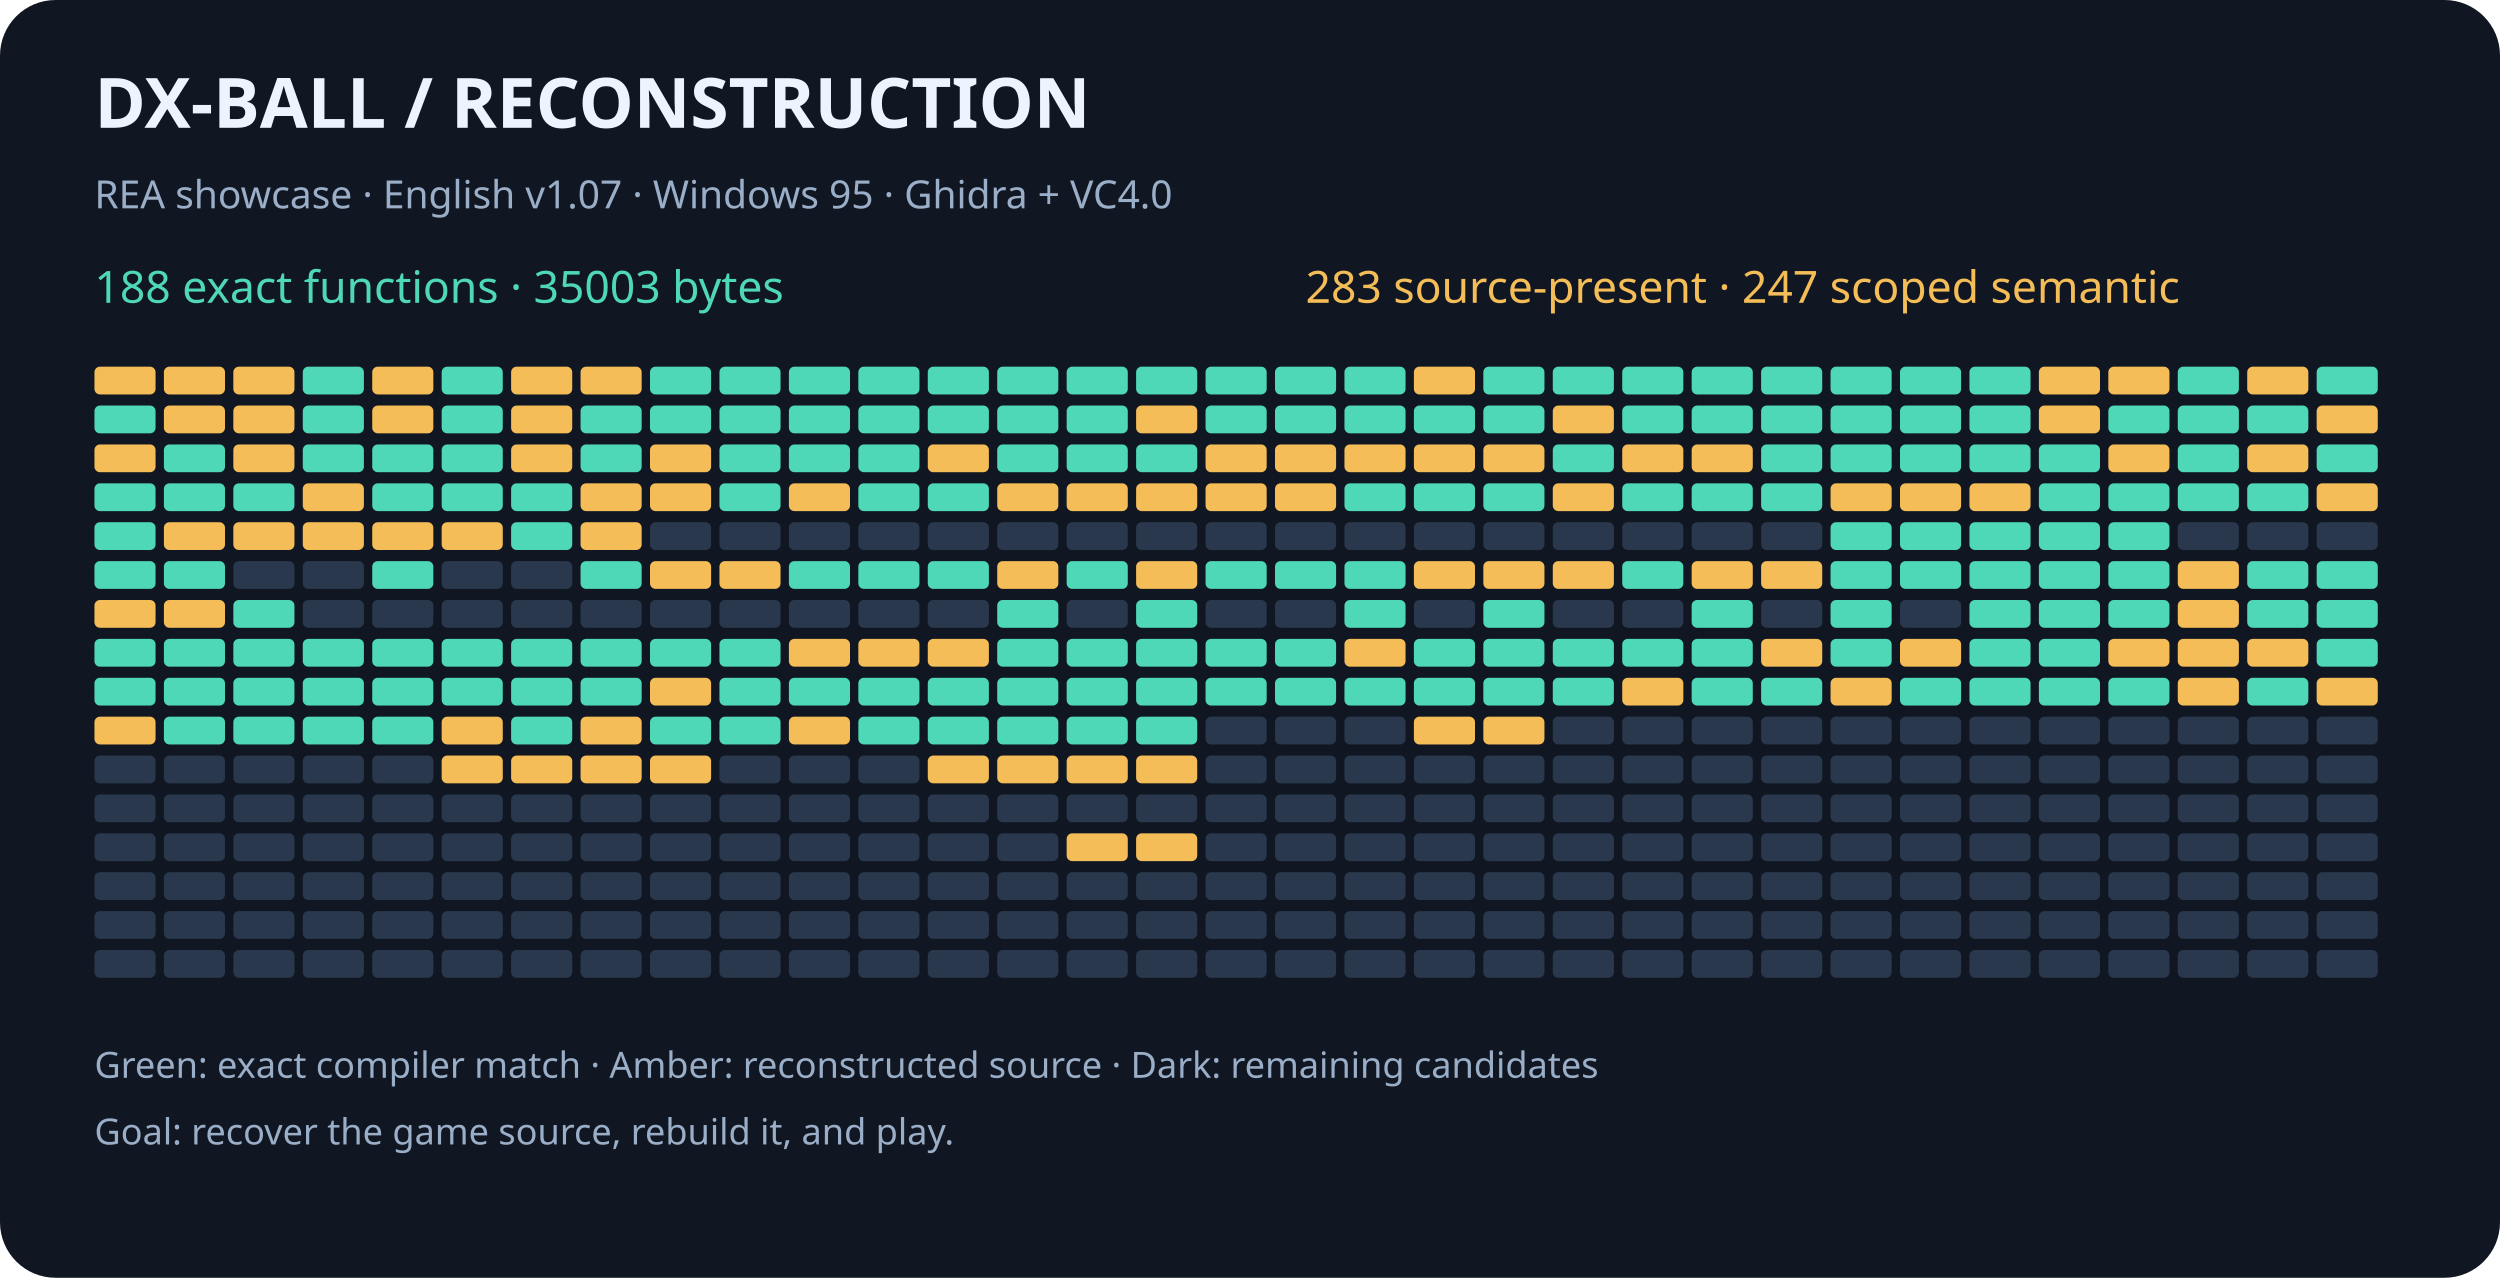
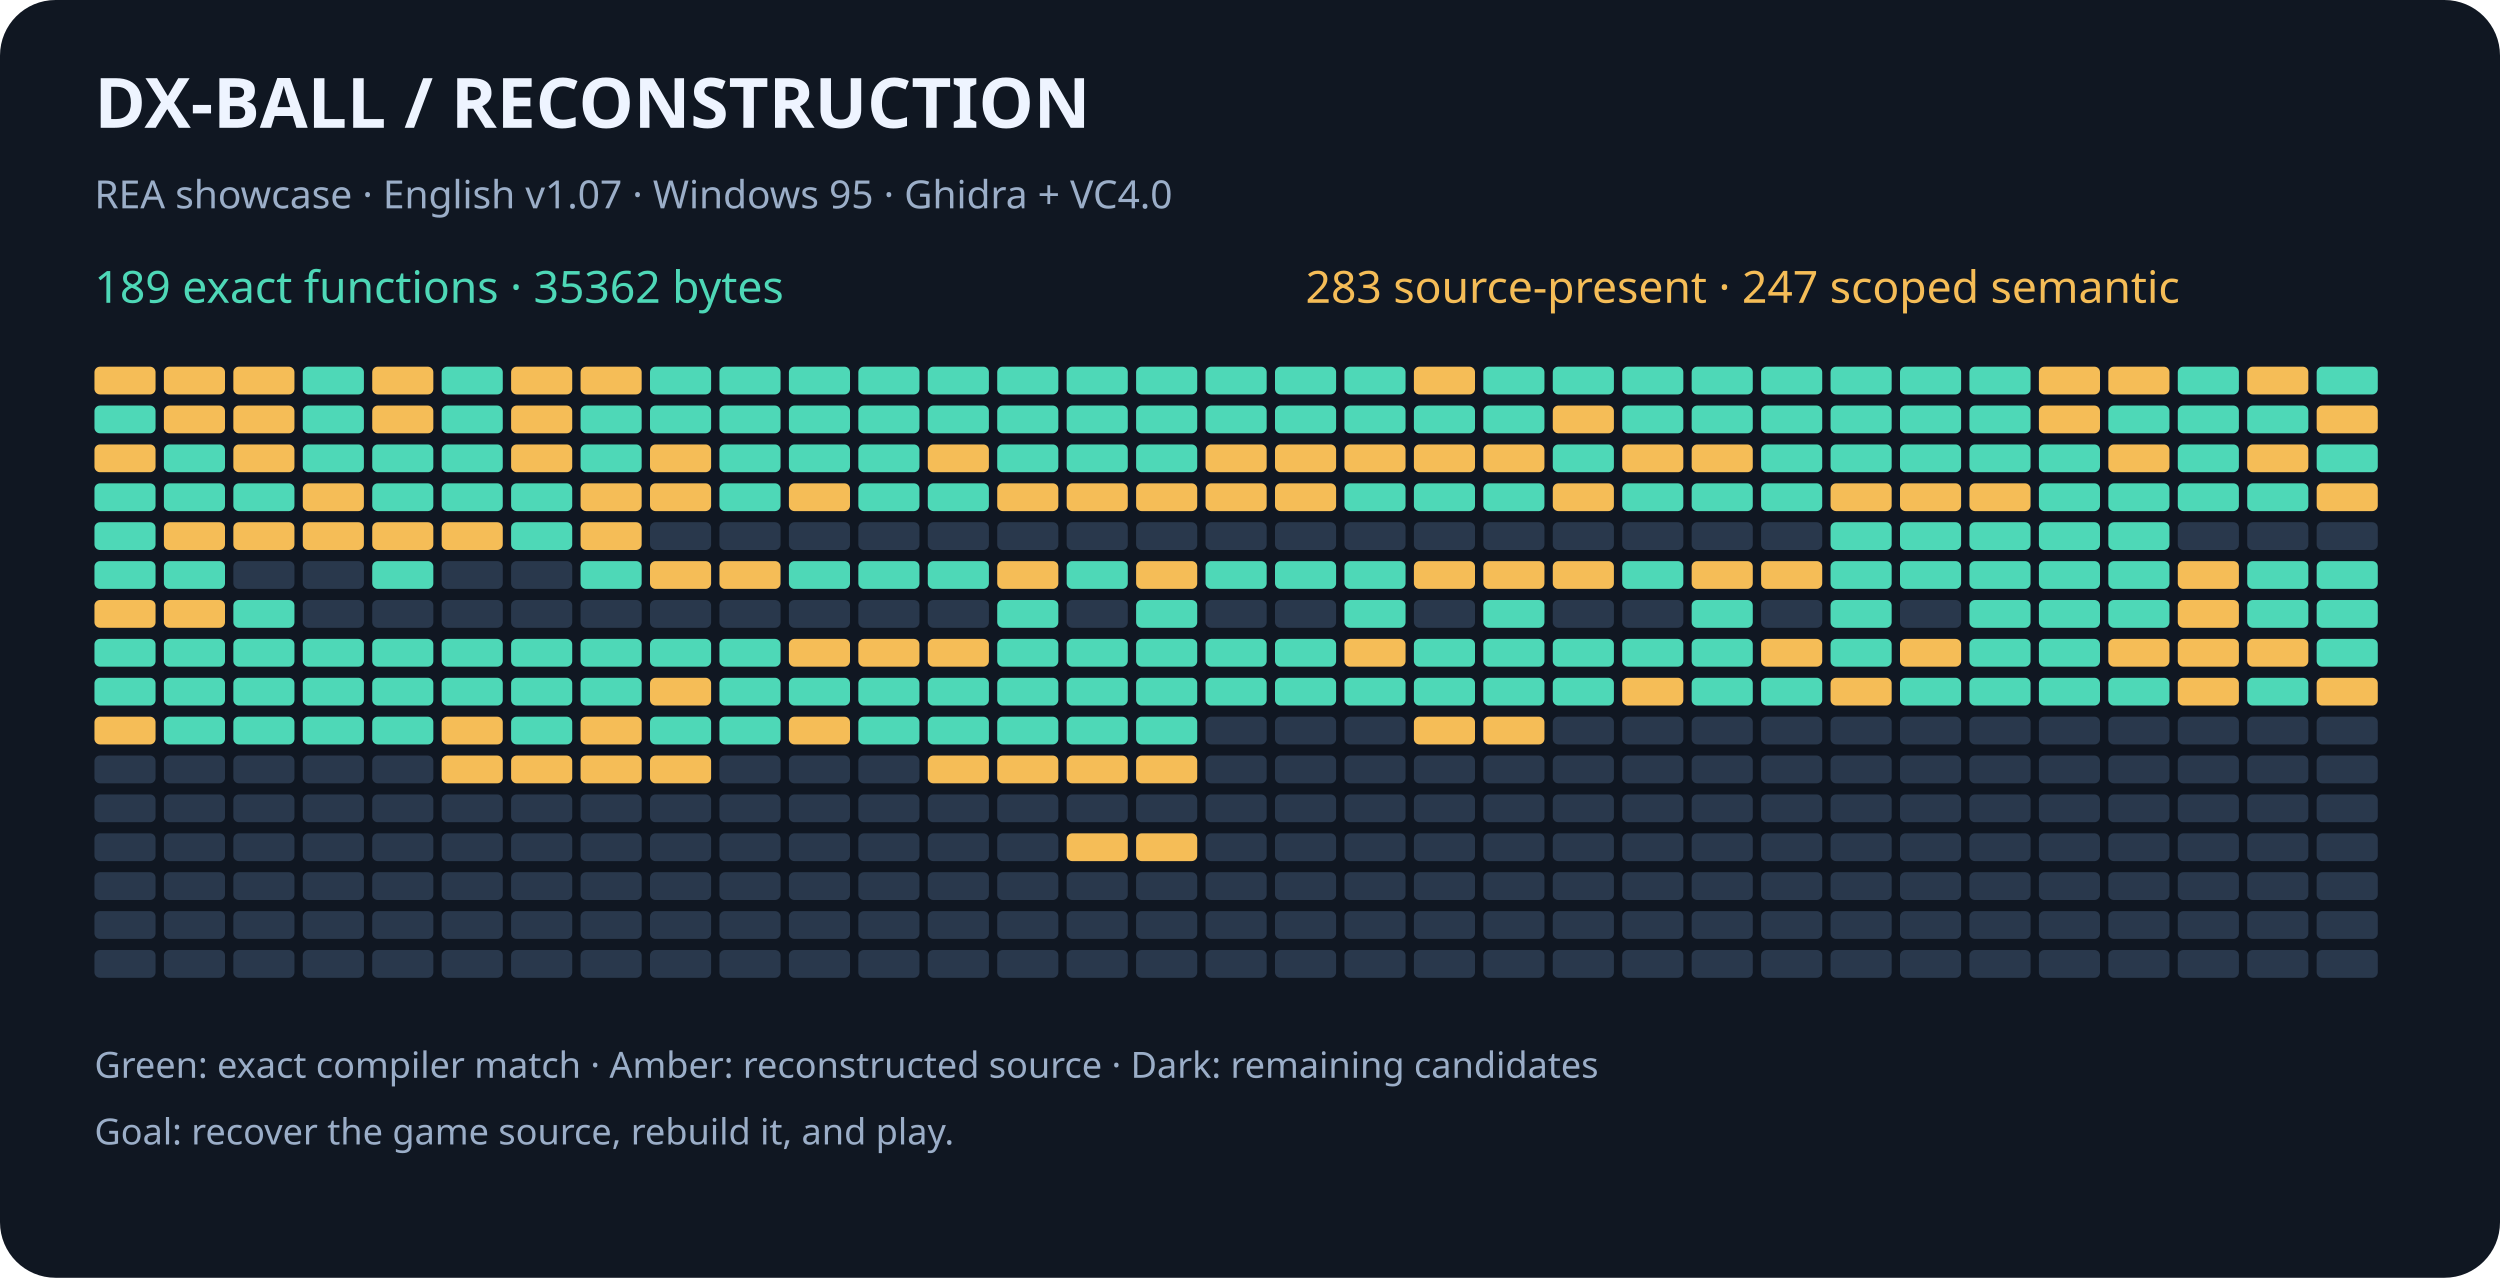
<svg xmlns="http://www.w3.org/2000/svg" width="900" height="460" viewBox="0 0 900 460" role="img" aria-labelledby="title desc">
  <rect width="900" height="460" rx="20" fill="#101722" />
  <g font-family="sans-serif">
    <text x="34" y="46" fill="#eef4ff" font-size="25" font-weight="bold">DX-BALL  /  RECONSTRUCTION</text>
    <text x="34" y="75" fill="#9baec8" font-size="14">REA showcase · English v1.07 · Windows 95 · Ghidra + VC4.0</text>
-     <text x="34" y="109" fill="#4ed8b7" font-size="16">188 exact functions · 35003 bytes</text>
+     <text x="34" y="109" fill="#4ed8b7" font-size="16">189 exact functions · 35362 bytes</text>
    <text x="470" y="109" fill="#f5bd57" font-size="16">283 source-present · 247 scoped semantic</text>
    <rect x="34" y="132" width="22" height="10" rx="2" fill="#f5bd57" />
    <rect x="59" y="132" width="22" height="10" rx="2" fill="#f5bd57" />
    <rect x="84" y="132" width="22" height="10" rx="2" fill="#f5bd57" />
    <rect x="109" y="132" width="22" height="10" rx="2" fill="#4ed8b7" />
    <rect x="134" y="132" width="22" height="10" rx="2" fill="#f5bd57" />
    <rect x="159" y="132" width="22" height="10" rx="2" fill="#4ed8b7" />
    <rect x="184" y="132" width="22" height="10" rx="2" fill="#f5bd57" />
    <rect x="209" y="132" width="22" height="10" rx="2" fill="#f5bd57" />
    <rect x="234" y="132" width="22" height="10" rx="2" fill="#4ed8b7" />
    <rect x="259" y="132" width="22" height="10" rx="2" fill="#4ed8b7" />
    <rect x="284" y="132" width="22" height="10" rx="2" fill="#4ed8b7" />
    <rect x="309" y="132" width="22" height="10" rx="2" fill="#4ed8b7" />
    <rect x="334" y="132" width="22" height="10" rx="2" fill="#4ed8b7" />
    <rect x="359" y="132" width="22" height="10" rx="2" fill="#4ed8b7" />
    <rect x="384" y="132" width="22" height="10" rx="2" fill="#4ed8b7" />
    <rect x="409" y="132" width="22" height="10" rx="2" fill="#4ed8b7" />
    <rect x="434" y="132" width="22" height="10" rx="2" fill="#4ed8b7" />
    <rect x="459" y="132" width="22" height="10" rx="2" fill="#4ed8b7" />
    <rect x="484" y="132" width="22" height="10" rx="2" fill="#4ed8b7" />
    <rect x="509" y="132" width="22" height="10" rx="2" fill="#f5bd57" />
    <rect x="534" y="132" width="22" height="10" rx="2" fill="#4ed8b7" />
    <rect x="559" y="132" width="22" height="10" rx="2" fill="#4ed8b7" />
    <rect x="584" y="132" width="22" height="10" rx="2" fill="#4ed8b7" />
    <rect x="609" y="132" width="22" height="10" rx="2" fill="#4ed8b7" />
    <rect x="634" y="132" width="22" height="10" rx="2" fill="#4ed8b7" />
    <rect x="659" y="132" width="22" height="10" rx="2" fill="#4ed8b7" />
    <rect x="684" y="132" width="22" height="10" rx="2" fill="#4ed8b7" />
    <rect x="709" y="132" width="22" height="10" rx="2" fill="#4ed8b7" />
    <rect x="734" y="132" width="22" height="10" rx="2" fill="#f5bd57" />
    <rect x="759" y="132" width="22" height="10" rx="2" fill="#f5bd57" />
    <rect x="784" y="132" width="22" height="10" rx="2" fill="#4ed8b7" />
    <rect x="809" y="132" width="22" height="10" rx="2" fill="#f5bd57" />
    <rect x="834" y="132" width="22" height="10" rx="2" fill="#4ed8b7" />
    <rect x="34" y="146" width="22" height="10" rx="2" fill="#4ed8b7" />
    <rect x="59" y="146" width="22" height="10" rx="2" fill="#f5bd57" />
    <rect x="84" y="146" width="22" height="10" rx="2" fill="#f5bd57" />
    <rect x="109" y="146" width="22" height="10" rx="2" fill="#4ed8b7" />
    <rect x="134" y="146" width="22" height="10" rx="2" fill="#f5bd57" />
    <rect x="159" y="146" width="22" height="10" rx="2" fill="#4ed8b7" />
    <rect x="184" y="146" width="22" height="10" rx="2" fill="#f5bd57" />
    <rect x="209" y="146" width="22" height="10" rx="2" fill="#4ed8b7" />
    <rect x="234" y="146" width="22" height="10" rx="2" fill="#4ed8b7" />
    <rect x="259" y="146" width="22" height="10" rx="2" fill="#4ed8b7" />
    <rect x="284" y="146" width="22" height="10" rx="2" fill="#4ed8b7" />
    <rect x="309" y="146" width="22" height="10" rx="2" fill="#4ed8b7" />
    <rect x="334" y="146" width="22" height="10" rx="2" fill="#4ed8b7" />
    <rect x="359" y="146" width="22" height="10" rx="2" fill="#4ed8b7" />
    <rect x="384" y="146" width="22" height="10" rx="2" fill="#4ed8b7" />
-     <rect x="409" y="146" width="22" height="10" rx="2" fill="#f5bd57" />
+     <rect x="409" y="146" width="22" height="10" rx="2" fill="#4ed8b7" />
    <rect x="434" y="146" width="22" height="10" rx="2" fill="#4ed8b7" />
    <rect x="459" y="146" width="22" height="10" rx="2" fill="#4ed8b7" />
    <rect x="484" y="146" width="22" height="10" rx="2" fill="#4ed8b7" />
    <rect x="509" y="146" width="22" height="10" rx="2" fill="#4ed8b7" />
    <rect x="534" y="146" width="22" height="10" rx="2" fill="#4ed8b7" />
    <rect x="559" y="146" width="22" height="10" rx="2" fill="#f5bd57" />
    <rect x="584" y="146" width="22" height="10" rx="2" fill="#4ed8b7" />
    <rect x="609" y="146" width="22" height="10" rx="2" fill="#4ed8b7" />
    <rect x="634" y="146" width="22" height="10" rx="2" fill="#4ed8b7" />
    <rect x="659" y="146" width="22" height="10" rx="2" fill="#4ed8b7" />
    <rect x="684" y="146" width="22" height="10" rx="2" fill="#4ed8b7" />
    <rect x="709" y="146" width="22" height="10" rx="2" fill="#4ed8b7" />
    <rect x="734" y="146" width="22" height="10" rx="2" fill="#f5bd57" />
    <rect x="759" y="146" width="22" height="10" rx="2" fill="#4ed8b7" />
    <rect x="784" y="146" width="22" height="10" rx="2" fill="#4ed8b7" />
    <rect x="809" y="146" width="22" height="10" rx="2" fill="#4ed8b7" />
    <rect x="834" y="146" width="22" height="10" rx="2" fill="#f5bd57" />
    <rect x="34" y="160" width="22" height="10" rx="2" fill="#f5bd57" />
    <rect x="59" y="160" width="22" height="10" rx="2" fill="#4ed8b7" />
    <rect x="84" y="160" width="22" height="10" rx="2" fill="#f5bd57" />
    <rect x="109" y="160" width="22" height="10" rx="2" fill="#4ed8b7" />
    <rect x="134" y="160" width="22" height="10" rx="2" fill="#4ed8b7" />
    <rect x="159" y="160" width="22" height="10" rx="2" fill="#4ed8b7" />
    <rect x="184" y="160" width="22" height="10" rx="2" fill="#f5bd57" />
    <rect x="209" y="160" width="22" height="10" rx="2" fill="#4ed8b7" />
    <rect x="234" y="160" width="22" height="10" rx="2" fill="#f5bd57" />
    <rect x="259" y="160" width="22" height="10" rx="2" fill="#4ed8b7" />
    <rect x="284" y="160" width="22" height="10" rx="2" fill="#4ed8b7" />
    <rect x="309" y="160" width="22" height="10" rx="2" fill="#4ed8b7" />
    <rect x="334" y="160" width="22" height="10" rx="2" fill="#f5bd57" />
    <rect x="359" y="160" width="22" height="10" rx="2" fill="#4ed8b7" />
    <rect x="384" y="160" width="22" height="10" rx="2" fill="#4ed8b7" />
    <rect x="409" y="160" width="22" height="10" rx="2" fill="#4ed8b7" />
    <rect x="434" y="160" width="22" height="10" rx="2" fill="#f5bd57" />
    <rect x="459" y="160" width="22" height="10" rx="2" fill="#f5bd57" />
    <rect x="484" y="160" width="22" height="10" rx="2" fill="#f5bd57" />
    <rect x="509" y="160" width="22" height="10" rx="2" fill="#f5bd57" />
    <rect x="534" y="160" width="22" height="10" rx="2" fill="#f5bd57" />
    <rect x="559" y="160" width="22" height="10" rx="2" fill="#4ed8b7" />
    <rect x="584" y="160" width="22" height="10" rx="2" fill="#f5bd57" />
    <rect x="609" y="160" width="22" height="10" rx="2" fill="#f5bd57" />
    <rect x="634" y="160" width="22" height="10" rx="2" fill="#4ed8b7" />
    <rect x="659" y="160" width="22" height="10" rx="2" fill="#4ed8b7" />
    <rect x="684" y="160" width="22" height="10" rx="2" fill="#4ed8b7" />
    <rect x="709" y="160" width="22" height="10" rx="2" fill="#4ed8b7" />
    <rect x="734" y="160" width="22" height="10" rx="2" fill="#4ed8b7" />
    <rect x="759" y="160" width="22" height="10" rx="2" fill="#f5bd57" />
    <rect x="784" y="160" width="22" height="10" rx="2" fill="#4ed8b7" />
    <rect x="809" y="160" width="22" height="10" rx="2" fill="#f5bd57" />
    <rect x="834" y="160" width="22" height="10" rx="2" fill="#4ed8b7" />
    <rect x="34" y="174" width="22" height="10" rx="2" fill="#4ed8b7" />
    <rect x="59" y="174" width="22" height="10" rx="2" fill="#4ed8b7" />
    <rect x="84" y="174" width="22" height="10" rx="2" fill="#4ed8b7" />
    <rect x="109" y="174" width="22" height="10" rx="2" fill="#f5bd57" />
    <rect x="134" y="174" width="22" height="10" rx="2" fill="#4ed8b7" />
    <rect x="159" y="174" width="22" height="10" rx="2" fill="#4ed8b7" />
    <rect x="184" y="174" width="22" height="10" rx="2" fill="#4ed8b7" />
    <rect x="209" y="174" width="22" height="10" rx="2" fill="#f5bd57" />
    <rect x="234" y="174" width="22" height="10" rx="2" fill="#f5bd57" />
    <rect x="259" y="174" width="22" height="10" rx="2" fill="#4ed8b7" />
    <rect x="284" y="174" width="22" height="10" rx="2" fill="#f5bd57" />
    <rect x="309" y="174" width="22" height="10" rx="2" fill="#4ed8b7" />
    <rect x="334" y="174" width="22" height="10" rx="2" fill="#4ed8b7" />
    <rect x="359" y="174" width="22" height="10" rx="2" fill="#f5bd57" />
    <rect x="384" y="174" width="22" height="10" rx="2" fill="#f5bd57" />
    <rect x="409" y="174" width="22" height="10" rx="2" fill="#f5bd57" />
    <rect x="434" y="174" width="22" height="10" rx="2" fill="#f5bd57" />
    <rect x="459" y="174" width="22" height="10" rx="2" fill="#f5bd57" />
    <rect x="484" y="174" width="22" height="10" rx="2" fill="#4ed8b7" />
    <rect x="509" y="174" width="22" height="10" rx="2" fill="#4ed8b7" />
    <rect x="534" y="174" width="22" height="10" rx="2" fill="#4ed8b7" />
    <rect x="559" y="174" width="22" height="10" rx="2" fill="#f5bd57" />
    <rect x="584" y="174" width="22" height="10" rx="2" fill="#4ed8b7" />
    <rect x="609" y="174" width="22" height="10" rx="2" fill="#4ed8b7" />
    <rect x="634" y="174" width="22" height="10" rx="2" fill="#4ed8b7" />
    <rect x="659" y="174" width="22" height="10" rx="2" fill="#f5bd57" />
    <rect x="684" y="174" width="22" height="10" rx="2" fill="#f5bd57" />
    <rect x="709" y="174" width="22" height="10" rx="2" fill="#f5bd57" />
    <rect x="734" y="174" width="22" height="10" rx="2" fill="#4ed8b7" />
    <rect x="759" y="174" width="22" height="10" rx="2" fill="#4ed8b7" />
    <rect x="784" y="174" width="22" height="10" rx="2" fill="#4ed8b7" />
    <rect x="809" y="174" width="22" height="10" rx="2" fill="#4ed8b7" />
    <rect x="834" y="174" width="22" height="10" rx="2" fill="#f5bd57" />
    <rect x="34" y="188" width="22" height="10" rx="2" fill="#4ed8b7" />
    <rect x="59" y="188" width="22" height="10" rx="2" fill="#f5bd57" />
    <rect x="84" y="188" width="22" height="10" rx="2" fill="#f5bd57" />
    <rect x="109" y="188" width="22" height="10" rx="2" fill="#f5bd57" />
    <rect x="134" y="188" width="22" height="10" rx="2" fill="#f5bd57" />
    <rect x="159" y="188" width="22" height="10" rx="2" fill="#f5bd57" />
    <rect x="184" y="188" width="22" height="10" rx="2" fill="#4ed8b7" />
    <rect x="209" y="188" width="22" height="10" rx="2" fill="#f5bd57" />
    <rect x="234" y="188" width="22" height="10" rx="2" fill="#29384c" />
    <rect x="259" y="188" width="22" height="10" rx="2" fill="#29384c" />
    <rect x="284" y="188" width="22" height="10" rx="2" fill="#29384c" />
    <rect x="309" y="188" width="22" height="10" rx="2" fill="#29384c" />
    <rect x="334" y="188" width="22" height="10" rx="2" fill="#29384c" />
    <rect x="359" y="188" width="22" height="10" rx="2" fill="#29384c" />
    <rect x="384" y="188" width="22" height="10" rx="2" fill="#29384c" />
    <rect x="409" y="188" width="22" height="10" rx="2" fill="#29384c" />
    <rect x="434" y="188" width="22" height="10" rx="2" fill="#29384c" />
    <rect x="459" y="188" width="22" height="10" rx="2" fill="#29384c" />
    <rect x="484" y="188" width="22" height="10" rx="2" fill="#29384c" />
    <rect x="509" y="188" width="22" height="10" rx="2" fill="#29384c" />
    <rect x="534" y="188" width="22" height="10" rx="2" fill="#29384c" />
    <rect x="559" y="188" width="22" height="10" rx="2" fill="#29384c" />
    <rect x="584" y="188" width="22" height="10" rx="2" fill="#29384c" />
    <rect x="609" y="188" width="22" height="10" rx="2" fill="#29384c" />
    <rect x="634" y="188" width="22" height="10" rx="2" fill="#29384c" />
    <rect x="659" y="188" width="22" height="10" rx="2" fill="#4ed8b7" />
    <rect x="684" y="188" width="22" height="10" rx="2" fill="#4ed8b7" />
    <rect x="709" y="188" width="22" height="10" rx="2" fill="#4ed8b7" />
    <rect x="734" y="188" width="22" height="10" rx="2" fill="#4ed8b7" />
    <rect x="759" y="188" width="22" height="10" rx="2" fill="#4ed8b7" />
    <rect x="784" y="188" width="22" height="10" rx="2" fill="#29384c" />
    <rect x="809" y="188" width="22" height="10" rx="2" fill="#29384c" />
    <rect x="834" y="188" width="22" height="10" rx="2" fill="#29384c" />
    <rect x="34" y="202" width="22" height="10" rx="2" fill="#4ed8b7" />
    <rect x="59" y="202" width="22" height="10" rx="2" fill="#4ed8b7" />
    <rect x="84" y="202" width="22" height="10" rx="2" fill="#29384c" />
    <rect x="109" y="202" width="22" height="10" rx="2" fill="#29384c" />
    <rect x="134" y="202" width="22" height="10" rx="2" fill="#4ed8b7" />
    <rect x="159" y="202" width="22" height="10" rx="2" fill="#29384c" />
    <rect x="184" y="202" width="22" height="10" rx="2" fill="#29384c" />
    <rect x="209" y="202" width="22" height="10" rx="2" fill="#4ed8b7" />
    <rect x="234" y="202" width="22" height="10" rx="2" fill="#f5bd57" />
    <rect x="259" y="202" width="22" height="10" rx="2" fill="#f5bd57" />
    <rect x="284" y="202" width="22" height="10" rx="2" fill="#4ed8b7" />
    <rect x="309" y="202" width="22" height="10" rx="2" fill="#4ed8b7" />
    <rect x="334" y="202" width="22" height="10" rx="2" fill="#4ed8b7" />
    <rect x="359" y="202" width="22" height="10" rx="2" fill="#f5bd57" />
    <rect x="384" y="202" width="22" height="10" rx="2" fill="#4ed8b7" />
    <rect x="409" y="202" width="22" height="10" rx="2" fill="#f5bd57" />
    <rect x="434" y="202" width="22" height="10" rx="2" fill="#4ed8b7" />
    <rect x="459" y="202" width="22" height="10" rx="2" fill="#4ed8b7" />
    <rect x="484" y="202" width="22" height="10" rx="2" fill="#4ed8b7" />
    <rect x="509" y="202" width="22" height="10" rx="2" fill="#f5bd57" />
    <rect x="534" y="202" width="22" height="10" rx="2" fill="#f5bd57" />
    <rect x="559" y="202" width="22" height="10" rx="2" fill="#f5bd57" />
    <rect x="584" y="202" width="22" height="10" rx="2" fill="#4ed8b7" />
    <rect x="609" y="202" width="22" height="10" rx="2" fill="#f5bd57" />
    <rect x="634" y="202" width="22" height="10" rx="2" fill="#f5bd57" />
    <rect x="659" y="202" width="22" height="10" rx="2" fill="#4ed8b7" />
    <rect x="684" y="202" width="22" height="10" rx="2" fill="#4ed8b7" />
    <rect x="709" y="202" width="22" height="10" rx="2" fill="#4ed8b7" />
    <rect x="734" y="202" width="22" height="10" rx="2" fill="#4ed8b7" />
    <rect x="759" y="202" width="22" height="10" rx="2" fill="#4ed8b7" />
    <rect x="784" y="202" width="22" height="10" rx="2" fill="#f5bd57" />
    <rect x="809" y="202" width="22" height="10" rx="2" fill="#4ed8b7" />
    <rect x="834" y="202" width="22" height="10" rx="2" fill="#4ed8b7" />
    <rect x="34" y="216" width="22" height="10" rx="2" fill="#f5bd57" />
    <rect x="59" y="216" width="22" height="10" rx="2" fill="#f5bd57" />
    <rect x="84" y="216" width="22" height="10" rx="2" fill="#4ed8b7" />
    <rect x="109" y="216" width="22" height="10" rx="2" fill="#29384c" />
    <rect x="134" y="216" width="22" height="10" rx="2" fill="#29384c" />
    <rect x="159" y="216" width="22" height="10" rx="2" fill="#29384c" />
    <rect x="184" y="216" width="22" height="10" rx="2" fill="#29384c" />
    <rect x="209" y="216" width="22" height="10" rx="2" fill="#29384c" />
    <rect x="234" y="216" width="22" height="10" rx="2" fill="#29384c" />
    <rect x="259" y="216" width="22" height="10" rx="2" fill="#29384c" />
    <rect x="284" y="216" width="22" height="10" rx="2" fill="#29384c" />
    <rect x="309" y="216" width="22" height="10" rx="2" fill="#29384c" />
    <rect x="334" y="216" width="22" height="10" rx="2" fill="#29384c" />
    <rect x="359" y="216" width="22" height="10" rx="2" fill="#4ed8b7" />
    <rect x="384" y="216" width="22" height="10" rx="2" fill="#29384c" />
    <rect x="409" y="216" width="22" height="10" rx="2" fill="#4ed8b7" />
    <rect x="434" y="216" width="22" height="10" rx="2" fill="#29384c" />
    <rect x="459" y="216" width="22" height="10" rx="2" fill="#29384c" />
    <rect x="484" y="216" width="22" height="10" rx="2" fill="#4ed8b7" />
    <rect x="509" y="216" width="22" height="10" rx="2" fill="#29384c" />
    <rect x="534" y="216" width="22" height="10" rx="2" fill="#4ed8b7" />
    <rect x="559" y="216" width="22" height="10" rx="2" fill="#29384c" />
    <rect x="584" y="216" width="22" height="10" rx="2" fill="#29384c" />
    <rect x="609" y="216" width="22" height="10" rx="2" fill="#4ed8b7" />
    <rect x="634" y="216" width="22" height="10" rx="2" fill="#29384c" />
    <rect x="659" y="216" width="22" height="10" rx="2" fill="#4ed8b7" />
    <rect x="684" y="216" width="22" height="10" rx="2" fill="#29384c" />
    <rect x="709" y="216" width="22" height="10" rx="2" fill="#4ed8b7" />
    <rect x="734" y="216" width="22" height="10" rx="2" fill="#4ed8b7" />
    <rect x="759" y="216" width="22" height="10" rx="2" fill="#4ed8b7" />
    <rect x="784" y="216" width="22" height="10" rx="2" fill="#f5bd57" />
    <rect x="809" y="216" width="22" height="10" rx="2" fill="#4ed8b7" />
    <rect x="834" y="216" width="22" height="10" rx="2" fill="#4ed8b7" />
    <rect x="34" y="230" width="22" height="10" rx="2" fill="#4ed8b7" />
    <rect x="59" y="230" width="22" height="10" rx="2" fill="#4ed8b7" />
    <rect x="84" y="230" width="22" height="10" rx="2" fill="#4ed8b7" />
    <rect x="109" y="230" width="22" height="10" rx="2" fill="#4ed8b7" />
    <rect x="134" y="230" width="22" height="10" rx="2" fill="#4ed8b7" />
    <rect x="159" y="230" width="22" height="10" rx="2" fill="#4ed8b7" />
    <rect x="184" y="230" width="22" height="10" rx="2" fill="#4ed8b7" />
    <rect x="209" y="230" width="22" height="10" rx="2" fill="#4ed8b7" />
    <rect x="234" y="230" width="22" height="10" rx="2" fill="#4ed8b7" />
    <rect x="259" y="230" width="22" height="10" rx="2" fill="#4ed8b7" />
    <rect x="284" y="230" width="22" height="10" rx="2" fill="#f5bd57" />
    <rect x="309" y="230" width="22" height="10" rx="2" fill="#f5bd57" />
    <rect x="334" y="230" width="22" height="10" rx="2" fill="#f5bd57" />
    <rect x="359" y="230" width="22" height="10" rx="2" fill="#4ed8b7" />
    <rect x="384" y="230" width="22" height="10" rx="2" fill="#4ed8b7" />
    <rect x="409" y="230" width="22" height="10" rx="2" fill="#4ed8b7" />
    <rect x="434" y="230" width="22" height="10" rx="2" fill="#4ed8b7" />
    <rect x="459" y="230" width="22" height="10" rx="2" fill="#4ed8b7" />
    <rect x="484" y="230" width="22" height="10" rx="2" fill="#f5bd57" />
    <rect x="509" y="230" width="22" height="10" rx="2" fill="#4ed8b7" />
    <rect x="534" y="230" width="22" height="10" rx="2" fill="#4ed8b7" />
    <rect x="559" y="230" width="22" height="10" rx="2" fill="#4ed8b7" />
    <rect x="584" y="230" width="22" height="10" rx="2" fill="#4ed8b7" />
    <rect x="609" y="230" width="22" height="10" rx="2" fill="#4ed8b7" />
    <rect x="634" y="230" width="22" height="10" rx="2" fill="#f5bd57" />
    <rect x="659" y="230" width="22" height="10" rx="2" fill="#4ed8b7" />
    <rect x="684" y="230" width="22" height="10" rx="2" fill="#f5bd57" />
    <rect x="709" y="230" width="22" height="10" rx="2" fill="#4ed8b7" />
    <rect x="734" y="230" width="22" height="10" rx="2" fill="#4ed8b7" />
    <rect x="759" y="230" width="22" height="10" rx="2" fill="#f5bd57" />
    <rect x="784" y="230" width="22" height="10" rx="2" fill="#f5bd57" />
    <rect x="809" y="230" width="22" height="10" rx="2" fill="#f5bd57" />
    <rect x="834" y="230" width="22" height="10" rx="2" fill="#4ed8b7" />
    <rect x="34" y="244" width="22" height="10" rx="2" fill="#4ed8b7" />
    <rect x="59" y="244" width="22" height="10" rx="2" fill="#4ed8b7" />
    <rect x="84" y="244" width="22" height="10" rx="2" fill="#4ed8b7" />
    <rect x="109" y="244" width="22" height="10" rx="2" fill="#4ed8b7" />
    <rect x="134" y="244" width="22" height="10" rx="2" fill="#4ed8b7" />
    <rect x="159" y="244" width="22" height="10" rx="2" fill="#4ed8b7" />
    <rect x="184" y="244" width="22" height="10" rx="2" fill="#4ed8b7" />
    <rect x="209" y="244" width="22" height="10" rx="2" fill="#4ed8b7" />
    <rect x="234" y="244" width="22" height="10" rx="2" fill="#f5bd57" />
    <rect x="259" y="244" width="22" height="10" rx="2" fill="#4ed8b7" />
    <rect x="284" y="244" width="22" height="10" rx="2" fill="#4ed8b7" />
    <rect x="309" y="244" width="22" height="10" rx="2" fill="#4ed8b7" />
    <rect x="334" y="244" width="22" height="10" rx="2" fill="#4ed8b7" />
    <rect x="359" y="244" width="22" height="10" rx="2" fill="#4ed8b7" />
    <rect x="384" y="244" width="22" height="10" rx="2" fill="#4ed8b7" />
    <rect x="409" y="244" width="22" height="10" rx="2" fill="#4ed8b7" />
    <rect x="434" y="244" width="22" height="10" rx="2" fill="#4ed8b7" />
    <rect x="459" y="244" width="22" height="10" rx="2" fill="#4ed8b7" />
    <rect x="484" y="244" width="22" height="10" rx="2" fill="#4ed8b7" />
    <rect x="509" y="244" width="22" height="10" rx="2" fill="#4ed8b7" />
    <rect x="534" y="244" width="22" height="10" rx="2" fill="#4ed8b7" />
    <rect x="559" y="244" width="22" height="10" rx="2" fill="#4ed8b7" />
    <rect x="584" y="244" width="22" height="10" rx="2" fill="#f5bd57" />
    <rect x="609" y="244" width="22" height="10" rx="2" fill="#4ed8b7" />
    <rect x="634" y="244" width="22" height="10" rx="2" fill="#4ed8b7" />
    <rect x="659" y="244" width="22" height="10" rx="2" fill="#f5bd57" />
    <rect x="684" y="244" width="22" height="10" rx="2" fill="#4ed8b7" />
    <rect x="709" y="244" width="22" height="10" rx="2" fill="#4ed8b7" />
    <rect x="734" y="244" width="22" height="10" rx="2" fill="#4ed8b7" />
    <rect x="759" y="244" width="22" height="10" rx="2" fill="#4ed8b7" />
    <rect x="784" y="244" width="22" height="10" rx="2" fill="#f5bd57" />
    <rect x="809" y="244" width="22" height="10" rx="2" fill="#4ed8b7" />
    <rect x="834" y="244" width="22" height="10" rx="2" fill="#f5bd57" />
    <rect x="34" y="258" width="22" height="10" rx="2" fill="#f5bd57" />
    <rect x="59" y="258" width="22" height="10" rx="2" fill="#4ed8b7" />
    <rect x="84" y="258" width="22" height="10" rx="2" fill="#4ed8b7" />
    <rect x="109" y="258" width="22" height="10" rx="2" fill="#4ed8b7" />
    <rect x="134" y="258" width="22" height="10" rx="2" fill="#4ed8b7" />
    <rect x="159" y="258" width="22" height="10" rx="2" fill="#f5bd57" />
    <rect x="184" y="258" width="22" height="10" rx="2" fill="#4ed8b7" />
    <rect x="209" y="258" width="22" height="10" rx="2" fill="#f5bd57" />
    <rect x="234" y="258" width="22" height="10" rx="2" fill="#4ed8b7" />
    <rect x="259" y="258" width="22" height="10" rx="2" fill="#4ed8b7" />
    <rect x="284" y="258" width="22" height="10" rx="2" fill="#f5bd57" />
    <rect x="309" y="258" width="22" height="10" rx="2" fill="#4ed8b7" />
    <rect x="334" y="258" width="22" height="10" rx="2" fill="#4ed8b7" />
    <rect x="359" y="258" width="22" height="10" rx="2" fill="#4ed8b7" />
    <rect x="384" y="258" width="22" height="10" rx="2" fill="#4ed8b7" />
    <rect x="409" y="258" width="22" height="10" rx="2" fill="#4ed8b7" />
    <rect x="434" y="258" width="22" height="10" rx="2" fill="#29384c" />
    <rect x="459" y="258" width="22" height="10" rx="2" fill="#29384c" />
    <rect x="484" y="258" width="22" height="10" rx="2" fill="#29384c" />
    <rect x="509" y="258" width="22" height="10" rx="2" fill="#f5bd57" />
    <rect x="534" y="258" width="22" height="10" rx="2" fill="#f5bd57" />
    <rect x="559" y="258" width="22" height="10" rx="2" fill="#29384c" />
    <rect x="584" y="258" width="22" height="10" rx="2" fill="#29384c" />
    <rect x="609" y="258" width="22" height="10" rx="2" fill="#29384c" />
    <rect x="634" y="258" width="22" height="10" rx="2" fill="#29384c" />
    <rect x="659" y="258" width="22" height="10" rx="2" fill="#29384c" />
    <rect x="684" y="258" width="22" height="10" rx="2" fill="#29384c" />
    <rect x="709" y="258" width="22" height="10" rx="2" fill="#29384c" />
    <rect x="734" y="258" width="22" height="10" rx="2" fill="#29384c" />
    <rect x="759" y="258" width="22" height="10" rx="2" fill="#29384c" />
    <rect x="784" y="258" width="22" height="10" rx="2" fill="#29384c" />
    <rect x="809" y="258" width="22" height="10" rx="2" fill="#29384c" />
    <rect x="834" y="258" width="22" height="10" rx="2" fill="#29384c" />
    <rect x="34" y="272" width="22" height="10" rx="2" fill="#29384c" />
    <rect x="59" y="272" width="22" height="10" rx="2" fill="#29384c" />
    <rect x="84" y="272" width="22" height="10" rx="2" fill="#29384c" />
    <rect x="109" y="272" width="22" height="10" rx="2" fill="#29384c" />
    <rect x="134" y="272" width="22" height="10" rx="2" fill="#29384c" />
    <rect x="159" y="272" width="22" height="10" rx="2" fill="#f5bd57" />
    <rect x="184" y="272" width="22" height="10" rx="2" fill="#f5bd57" />
    <rect x="209" y="272" width="22" height="10" rx="2" fill="#f5bd57" />
    <rect x="234" y="272" width="22" height="10" rx="2" fill="#f5bd57" />
    <rect x="259" y="272" width="22" height="10" rx="2" fill="#29384c" />
    <rect x="284" y="272" width="22" height="10" rx="2" fill="#29384c" />
    <rect x="309" y="272" width="22" height="10" rx="2" fill="#29384c" />
    <rect x="334" y="272" width="22" height="10" rx="2" fill="#f5bd57" />
    <rect x="359" y="272" width="22" height="10" rx="2" fill="#f5bd57" />
    <rect x="384" y="272" width="22" height="10" rx="2" fill="#f5bd57" />
    <rect x="409" y="272" width="22" height="10" rx="2" fill="#f5bd57" />
    <rect x="434" y="272" width="22" height="10" rx="2" fill="#29384c" />
    <rect x="459" y="272" width="22" height="10" rx="2" fill="#29384c" />
    <rect x="484" y="272" width="22" height="10" rx="2" fill="#29384c" />
    <rect x="509" y="272" width="22" height="10" rx="2" fill="#29384c" />
    <rect x="534" y="272" width="22" height="10" rx="2" fill="#29384c" />
    <rect x="559" y="272" width="22" height="10" rx="2" fill="#29384c" />
    <rect x="584" y="272" width="22" height="10" rx="2" fill="#29384c" />
    <rect x="609" y="272" width="22" height="10" rx="2" fill="#29384c" />
    <rect x="634" y="272" width="22" height="10" rx="2" fill="#29384c" />
    <rect x="659" y="272" width="22" height="10" rx="2" fill="#29384c" />
    <rect x="684" y="272" width="22" height="10" rx="2" fill="#29384c" />
    <rect x="709" y="272" width="22" height="10" rx="2" fill="#29384c" />
    <rect x="734" y="272" width="22" height="10" rx="2" fill="#29384c" />
    <rect x="759" y="272" width="22" height="10" rx="2" fill="#29384c" />
    <rect x="784" y="272" width="22" height="10" rx="2" fill="#29384c" />
    <rect x="809" y="272" width="22" height="10" rx="2" fill="#29384c" />
    <rect x="834" y="272" width="22" height="10" rx="2" fill="#29384c" />
    <rect x="34" y="286" width="22" height="10" rx="2" fill="#29384c" />
    <rect x="59" y="286" width="22" height="10" rx="2" fill="#29384c" />
    <rect x="84" y="286" width="22" height="10" rx="2" fill="#29384c" />
    <rect x="109" y="286" width="22" height="10" rx="2" fill="#29384c" />
    <rect x="134" y="286" width="22" height="10" rx="2" fill="#29384c" />
    <rect x="159" y="286" width="22" height="10" rx="2" fill="#29384c" />
    <rect x="184" y="286" width="22" height="10" rx="2" fill="#29384c" />
    <rect x="209" y="286" width="22" height="10" rx="2" fill="#29384c" />
    <rect x="234" y="286" width="22" height="10" rx="2" fill="#29384c" />
    <rect x="259" y="286" width="22" height="10" rx="2" fill="#29384c" />
    <rect x="284" y="286" width="22" height="10" rx="2" fill="#29384c" />
    <rect x="309" y="286" width="22" height="10" rx="2" fill="#29384c" />
    <rect x="334" y="286" width="22" height="10" rx="2" fill="#29384c" />
    <rect x="359" y="286" width="22" height="10" rx="2" fill="#29384c" />
    <rect x="384" y="286" width="22" height="10" rx="2" fill="#29384c" />
    <rect x="409" y="286" width="22" height="10" rx="2" fill="#29384c" />
    <rect x="434" y="286" width="22" height="10" rx="2" fill="#29384c" />
    <rect x="459" y="286" width="22" height="10" rx="2" fill="#29384c" />
    <rect x="484" y="286" width="22" height="10" rx="2" fill="#29384c" />
    <rect x="509" y="286" width="22" height="10" rx="2" fill="#29384c" />
    <rect x="534" y="286" width="22" height="10" rx="2" fill="#29384c" />
    <rect x="559" y="286" width="22" height="10" rx="2" fill="#29384c" />
    <rect x="584" y="286" width="22" height="10" rx="2" fill="#29384c" />
    <rect x="609" y="286" width="22" height="10" rx="2" fill="#29384c" />
    <rect x="634" y="286" width="22" height="10" rx="2" fill="#29384c" />
    <rect x="659" y="286" width="22" height="10" rx="2" fill="#29384c" />
    <rect x="684" y="286" width="22" height="10" rx="2" fill="#29384c" />
    <rect x="709" y="286" width="22" height="10" rx="2" fill="#29384c" />
    <rect x="734" y="286" width="22" height="10" rx="2" fill="#29384c" />
    <rect x="759" y="286" width="22" height="10" rx="2" fill="#29384c" />
    <rect x="784" y="286" width="22" height="10" rx="2" fill="#29384c" />
    <rect x="809" y="286" width="22" height="10" rx="2" fill="#29384c" />
    <rect x="834" y="286" width="22" height="10" rx="2" fill="#29384c" />
    <rect x="34" y="300" width="22" height="10" rx="2" fill="#29384c" />
    <rect x="59" y="300" width="22" height="10" rx="2" fill="#29384c" />
    <rect x="84" y="300" width="22" height="10" rx="2" fill="#29384c" />
    <rect x="109" y="300" width="22" height="10" rx="2" fill="#29384c" />
    <rect x="134" y="300" width="22" height="10" rx="2" fill="#29384c" />
    <rect x="159" y="300" width="22" height="10" rx="2" fill="#29384c" />
    <rect x="184" y="300" width="22" height="10" rx="2" fill="#29384c" />
    <rect x="209" y="300" width="22" height="10" rx="2" fill="#29384c" />
    <rect x="234" y="300" width="22" height="10" rx="2" fill="#29384c" />
    <rect x="259" y="300" width="22" height="10" rx="2" fill="#29384c" />
    <rect x="284" y="300" width="22" height="10" rx="2" fill="#29384c" />
    <rect x="309" y="300" width="22" height="10" rx="2" fill="#29384c" />
    <rect x="334" y="300" width="22" height="10" rx="2" fill="#29384c" />
    <rect x="359" y="300" width="22" height="10" rx="2" fill="#29384c" />
    <rect x="384" y="300" width="22" height="10" rx="2" fill="#f5bd57" />
    <rect x="409" y="300" width="22" height="10" rx="2" fill="#f5bd57" />
    <rect x="434" y="300" width="22" height="10" rx="2" fill="#29384c" />
    <rect x="459" y="300" width="22" height="10" rx="2" fill="#29384c" />
    <rect x="484" y="300" width="22" height="10" rx="2" fill="#29384c" />
    <rect x="509" y="300" width="22" height="10" rx="2" fill="#29384c" />
    <rect x="534" y="300" width="22" height="10" rx="2" fill="#29384c" />
    <rect x="559" y="300" width="22" height="10" rx="2" fill="#29384c" />
    <rect x="584" y="300" width="22" height="10" rx="2" fill="#29384c" />
    <rect x="609" y="300" width="22" height="10" rx="2" fill="#29384c" />
    <rect x="634" y="300" width="22" height="10" rx="2" fill="#29384c" />
    <rect x="659" y="300" width="22" height="10" rx="2" fill="#29384c" />
    <rect x="684" y="300" width="22" height="10" rx="2" fill="#29384c" />
    <rect x="709" y="300" width="22" height="10" rx="2" fill="#29384c" />
    <rect x="734" y="300" width="22" height="10" rx="2" fill="#29384c" />
    <rect x="759" y="300" width="22" height="10" rx="2" fill="#29384c" />
    <rect x="784" y="300" width="22" height="10" rx="2" fill="#29384c" />
    <rect x="809" y="300" width="22" height="10" rx="2" fill="#29384c" />
    <rect x="834" y="300" width="22" height="10" rx="2" fill="#29384c" />
    <rect x="34" y="314" width="22" height="10" rx="2" fill="#29384c" />
    <rect x="59" y="314" width="22" height="10" rx="2" fill="#29384c" />
    <rect x="84" y="314" width="22" height="10" rx="2" fill="#29384c" />
    <rect x="109" y="314" width="22" height="10" rx="2" fill="#29384c" />
    <rect x="134" y="314" width="22" height="10" rx="2" fill="#29384c" />
    <rect x="159" y="314" width="22" height="10" rx="2" fill="#29384c" />
    <rect x="184" y="314" width="22" height="10" rx="2" fill="#29384c" />
    <rect x="209" y="314" width="22" height="10" rx="2" fill="#29384c" />
    <rect x="234" y="314" width="22" height="10" rx="2" fill="#29384c" />
    <rect x="259" y="314" width="22" height="10" rx="2" fill="#29384c" />
    <rect x="284" y="314" width="22" height="10" rx="2" fill="#29384c" />
    <rect x="309" y="314" width="22" height="10" rx="2" fill="#29384c" />
    <rect x="334" y="314" width="22" height="10" rx="2" fill="#29384c" />
    <rect x="359" y="314" width="22" height="10" rx="2" fill="#29384c" />
    <rect x="384" y="314" width="22" height="10" rx="2" fill="#29384c" />
    <rect x="409" y="314" width="22" height="10" rx="2" fill="#29384c" />
    <rect x="434" y="314" width="22" height="10" rx="2" fill="#29384c" />
    <rect x="459" y="314" width="22" height="10" rx="2" fill="#29384c" />
    <rect x="484" y="314" width="22" height="10" rx="2" fill="#29384c" />
    <rect x="509" y="314" width="22" height="10" rx="2" fill="#29384c" />
    <rect x="534" y="314" width="22" height="10" rx="2" fill="#29384c" />
    <rect x="559" y="314" width="22" height="10" rx="2" fill="#29384c" />
    <rect x="584" y="314" width="22" height="10" rx="2" fill="#29384c" />
    <rect x="609" y="314" width="22" height="10" rx="2" fill="#29384c" />
    <rect x="634" y="314" width="22" height="10" rx="2" fill="#29384c" />
    <rect x="659" y="314" width="22" height="10" rx="2" fill="#29384c" />
    <rect x="684" y="314" width="22" height="10" rx="2" fill="#29384c" />
    <rect x="709" y="314" width="22" height="10" rx="2" fill="#29384c" />
    <rect x="734" y="314" width="22" height="10" rx="2" fill="#29384c" />
    <rect x="759" y="314" width="22" height="10" rx="2" fill="#29384c" />
    <rect x="784" y="314" width="22" height="10" rx="2" fill="#29384c" />
    <rect x="809" y="314" width="22" height="10" rx="2" fill="#29384c" />
    <rect x="834" y="314" width="22" height="10" rx="2" fill="#29384c" />
    <rect x="34" y="328" width="22" height="10" rx="2" fill="#29384c" />
    <rect x="59" y="328" width="22" height="10" rx="2" fill="#29384c" />
    <rect x="84" y="328" width="22" height="10" rx="2" fill="#29384c" />
    <rect x="109" y="328" width="22" height="10" rx="2" fill="#29384c" />
    <rect x="134" y="328" width="22" height="10" rx="2" fill="#29384c" />
    <rect x="159" y="328" width="22" height="10" rx="2" fill="#29384c" />
    <rect x="184" y="328" width="22" height="10" rx="2" fill="#29384c" />
    <rect x="209" y="328" width="22" height="10" rx="2" fill="#29384c" />
    <rect x="234" y="328" width="22" height="10" rx="2" fill="#29384c" />
    <rect x="259" y="328" width="22" height="10" rx="2" fill="#29384c" />
    <rect x="284" y="328" width="22" height="10" rx="2" fill="#29384c" />
    <rect x="309" y="328" width="22" height="10" rx="2" fill="#29384c" />
    <rect x="334" y="328" width="22" height="10" rx="2" fill="#29384c" />
    <rect x="359" y="328" width="22" height="10" rx="2" fill="#29384c" />
    <rect x="384" y="328" width="22" height="10" rx="2" fill="#29384c" />
    <rect x="409" y="328" width="22" height="10" rx="2" fill="#29384c" />
    <rect x="434" y="328" width="22" height="10" rx="2" fill="#29384c" />
    <rect x="459" y="328" width="22" height="10" rx="2" fill="#29384c" />
    <rect x="484" y="328" width="22" height="10" rx="2" fill="#29384c" />
    <rect x="509" y="328" width="22" height="10" rx="2" fill="#29384c" />
    <rect x="534" y="328" width="22" height="10" rx="2" fill="#29384c" />
    <rect x="559" y="328" width="22" height="10" rx="2" fill="#29384c" />
    <rect x="584" y="328" width="22" height="10" rx="2" fill="#29384c" />
    <rect x="609" y="328" width="22" height="10" rx="2" fill="#29384c" />
    <rect x="634" y="328" width="22" height="10" rx="2" fill="#29384c" />
    <rect x="659" y="328" width="22" height="10" rx="2" fill="#29384c" />
    <rect x="684" y="328" width="22" height="10" rx="2" fill="#29384c" />
    <rect x="709" y="328" width="22" height="10" rx="2" fill="#29384c" />
    <rect x="734" y="328" width="22" height="10" rx="2" fill="#29384c" />
    <rect x="759" y="328" width="22" height="10" rx="2" fill="#29384c" />
    <rect x="784" y="328" width="22" height="10" rx="2" fill="#29384c" />
    <rect x="809" y="328" width="22" height="10" rx="2" fill="#29384c" />
    <rect x="834" y="328" width="22" height="10" rx="2" fill="#29384c" />
    <rect x="34" y="342" width="22" height="10" rx="2" fill="#29384c" />
    <rect x="59" y="342" width="22" height="10" rx="2" fill="#29384c" />
    <rect x="84" y="342" width="22" height="10" rx="2" fill="#29384c" />
    <rect x="109" y="342" width="22" height="10" rx="2" fill="#29384c" />
    <rect x="134" y="342" width="22" height="10" rx="2" fill="#29384c" />
    <rect x="159" y="342" width="22" height="10" rx="2" fill="#29384c" />
    <rect x="184" y="342" width="22" height="10" rx="2" fill="#29384c" />
    <rect x="209" y="342" width="22" height="10" rx="2" fill="#29384c" />
    <rect x="234" y="342" width="22" height="10" rx="2" fill="#29384c" />
    <rect x="259" y="342" width="22" height="10" rx="2" fill="#29384c" />
    <rect x="284" y="342" width="22" height="10" rx="2" fill="#29384c" />
    <rect x="309" y="342" width="22" height="10" rx="2" fill="#29384c" />
    <rect x="334" y="342" width="22" height="10" rx="2" fill="#29384c" />
    <rect x="359" y="342" width="22" height="10" rx="2" fill="#29384c" />
    <rect x="384" y="342" width="22" height="10" rx="2" fill="#29384c" />
    <rect x="409" y="342" width="22" height="10" rx="2" fill="#29384c" />
    <rect x="434" y="342" width="22" height="10" rx="2" fill="#29384c" />
    <rect x="459" y="342" width="22" height="10" rx="2" fill="#29384c" />
    <rect x="484" y="342" width="22" height="10" rx="2" fill="#29384c" />
    <rect x="509" y="342" width="22" height="10" rx="2" fill="#29384c" />
    <rect x="534" y="342" width="22" height="10" rx="2" fill="#29384c" />
    <rect x="559" y="342" width="22" height="10" rx="2" fill="#29384c" />
    <rect x="584" y="342" width="22" height="10" rx="2" fill="#29384c" />
    <rect x="609" y="342" width="22" height="10" rx="2" fill="#29384c" />
    <rect x="634" y="342" width="22" height="10" rx="2" fill="#29384c" />
    <rect x="659" y="342" width="22" height="10" rx="2" fill="#29384c" />
    <rect x="684" y="342" width="22" height="10" rx="2" fill="#29384c" />
    <rect x="709" y="342" width="22" height="10" rx="2" fill="#29384c" />
    <rect x="734" y="342" width="22" height="10" rx="2" fill="#29384c" />
    <rect x="759" y="342" width="22" height="10" rx="2" fill="#29384c" />
    <rect x="784" y="342" width="22" height="10" rx="2" fill="#29384c" />
    <rect x="809" y="342" width="22" height="10" rx="2" fill="#29384c" />
    <rect x="834" y="342" width="22" height="10" rx="2" fill="#29384c" />
    <text x="34" y="388" fill="#9baec8" font-size="13">Green: exact compiler match · Amber: reconstructed source · Dark: remaining candidates</text>
    <text x="34" y="412" fill="#9baec8" font-size="13">Goal: recover the game source, rebuild it, and play.</text>
  </g>
</svg>
